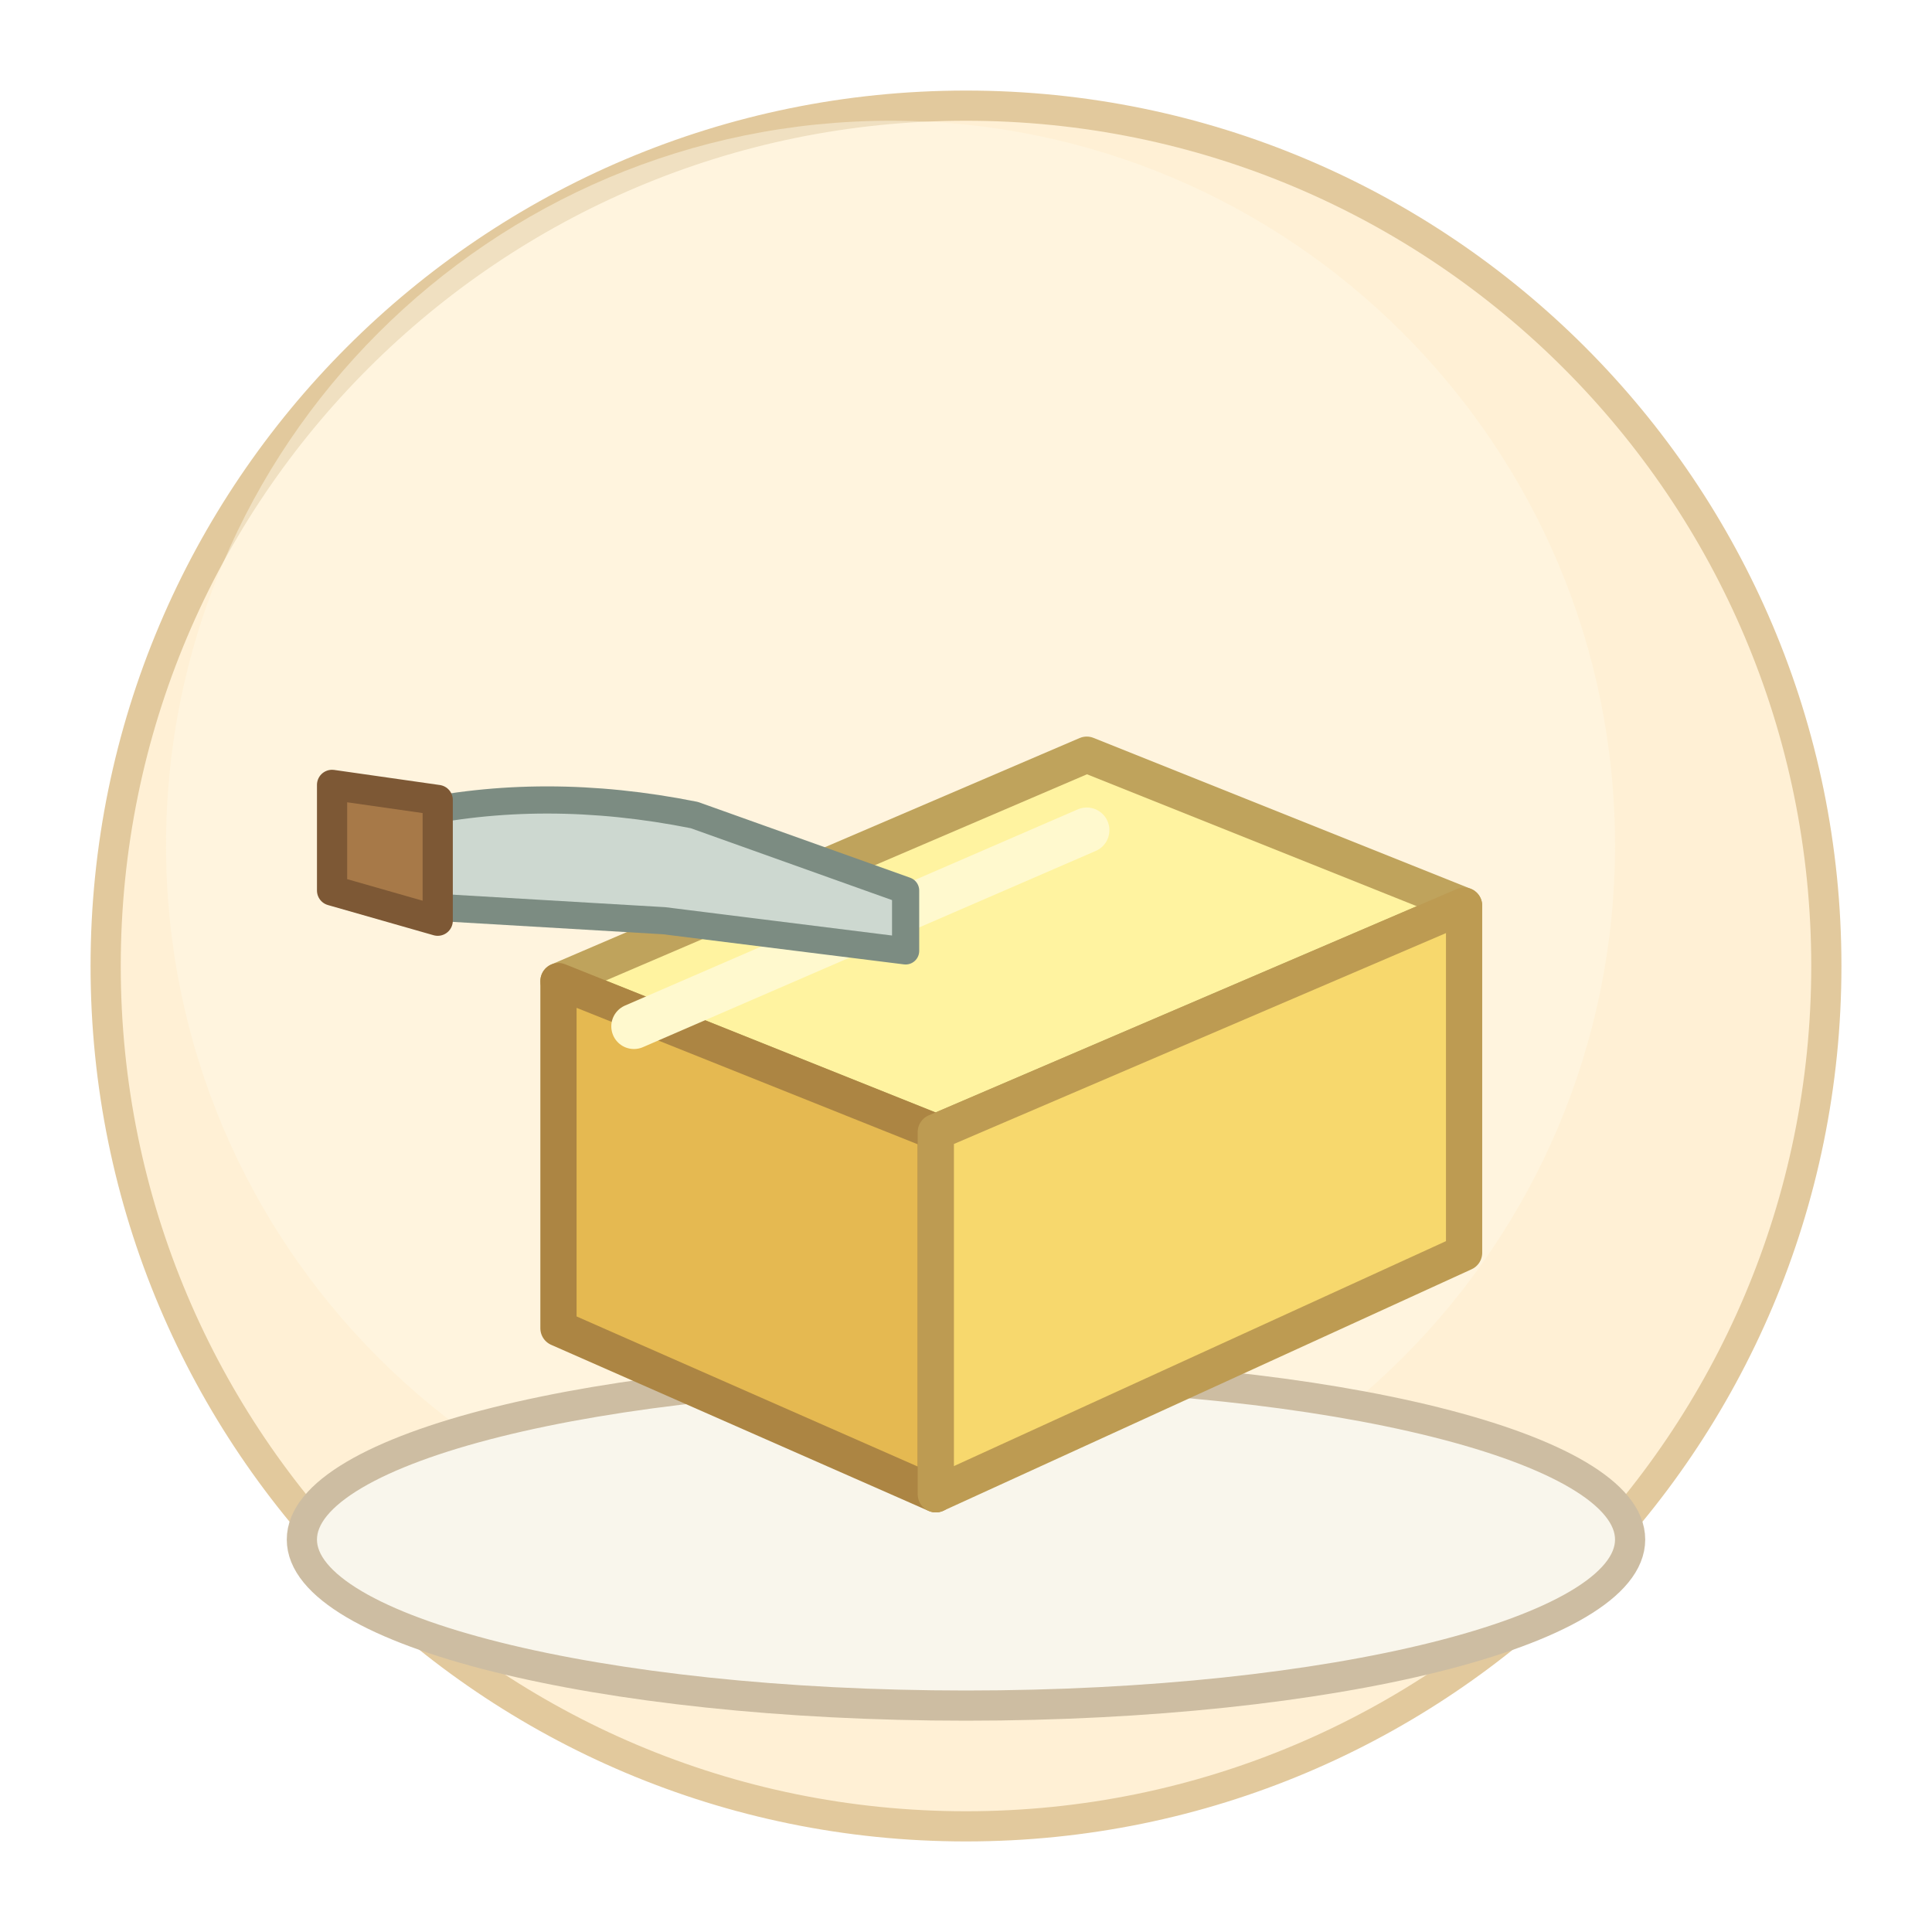
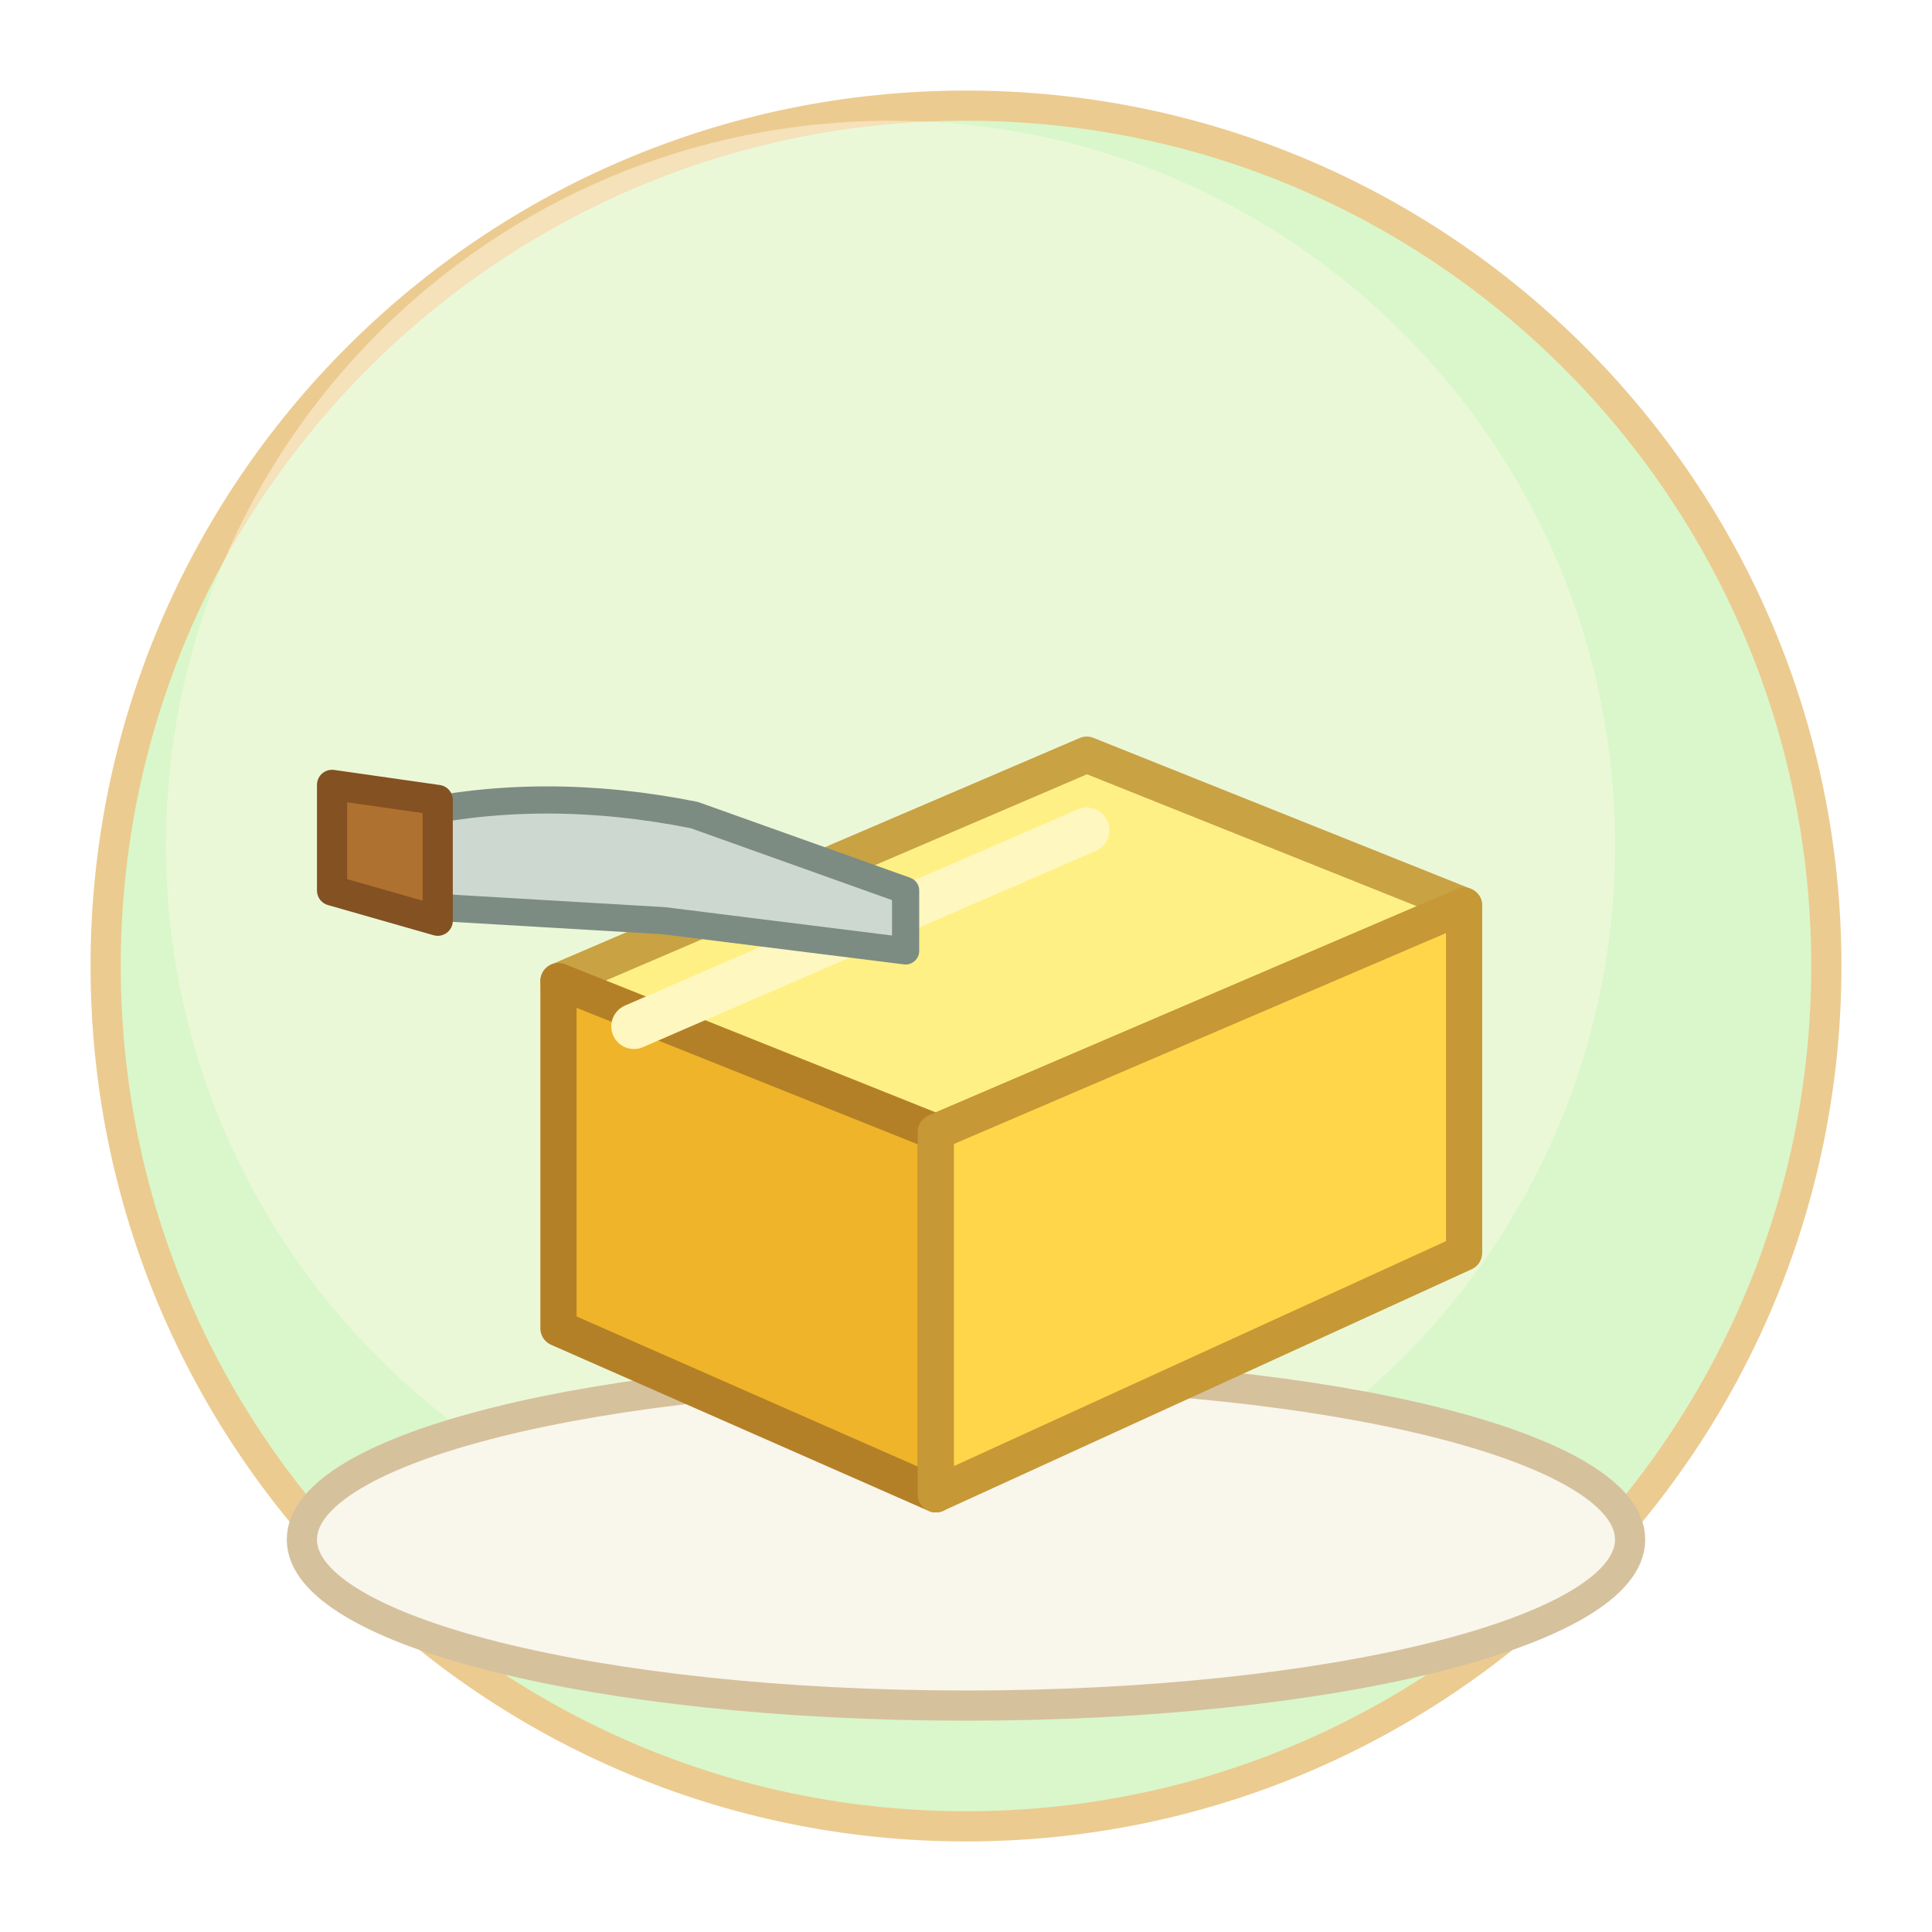
<svg xmlns="http://www.w3.org/2000/svg" width="128" height="128" viewBox="0 0 128 128">
  <g stroke-linecap="round" stroke-linejoin="round">
-     <circle cx="64" cy="64" r="57" fill="#fff0d5" stroke="#e2c99d" stroke-width="2" />
+     <circle cx="64" cy="64" r="57" fill="#d9f7ca" stroke="#eccb90" stroke-width="2" />
    <circle cx="59" cy="56" r="48" fill="#fff9e7" opacity=".48" />
-     <ellipse cx="64" cy="105" rx="35" ry="7" fill="#99734d" opacity=".13" />
-     <ellipse cx="64" cy="102" rx="44" ry="11" fill="#f9f6ec" stroke="#cdbda2" stroke-width="2" transform="rotate(0 64 102)" />
-     <path d="M37 65 L72 50 L97 60 L62 75 Z" fill="#fff3a0" stroke="#bfa35c" stroke-width="2.4" />
-     <path d="M37 65 L62 75 L62 99 L37 88 Z" fill="#e5b951" stroke="#ac8543" stroke-width="2.4" />
-     <path d="M62 75 L97 60 L97 83 L62 99 Z" fill="#f7d86d" stroke="#bd9b52" stroke-width="2.4" />
-     <path d="M42 68 L72 55" fill="none" stroke="#fff9ce" stroke-width="3" />
+     <ellipse cx="64" cy="105" rx="35" ry="7" fill="#a06d3a" opacity=".13" />
+     <ellipse cx="64" cy="102" rx="44" ry="11" fill="#f9f6ec" stroke="#d6c19d" stroke-width="2" transform="rotate(0 64 102)" />
+     <path d="M37 65 L72 50 L97 60 L62 75 Z" fill="#fff085" stroke="#c8a243" stroke-width="2.4" />
+     <path d="M37 65 L62 75 L62 99 L37 88 Z" fill="#efb429" stroke="#b48027" stroke-width="2.4" />
+     <path d="M62 75 L97 60 L97 83 L62 99 Z" fill="#ffd649" stroke="#c69836" stroke-width="2.4" />
+     <path d="M42 68 L72 55" fill="none" stroke="#fff7c0" stroke-width="3" />
    <path d="M27 54 Q36 52 46 54 L60 59 L60 63 L44 61 L27 60 Z" fill="#cdd8d0" stroke="#7c8c82" stroke-width="1.8" />
-     <path d="M22 52 L29 53 L29 61 L22 59 Z" fill="#a77948" stroke="#7d5835" stroke-width="2" />
+     <path d="M22 52 L29 53 L29 61 L22 59 Z" fill="#af712f" stroke="#835122" stroke-width="2" />
  </g>
</svg>
